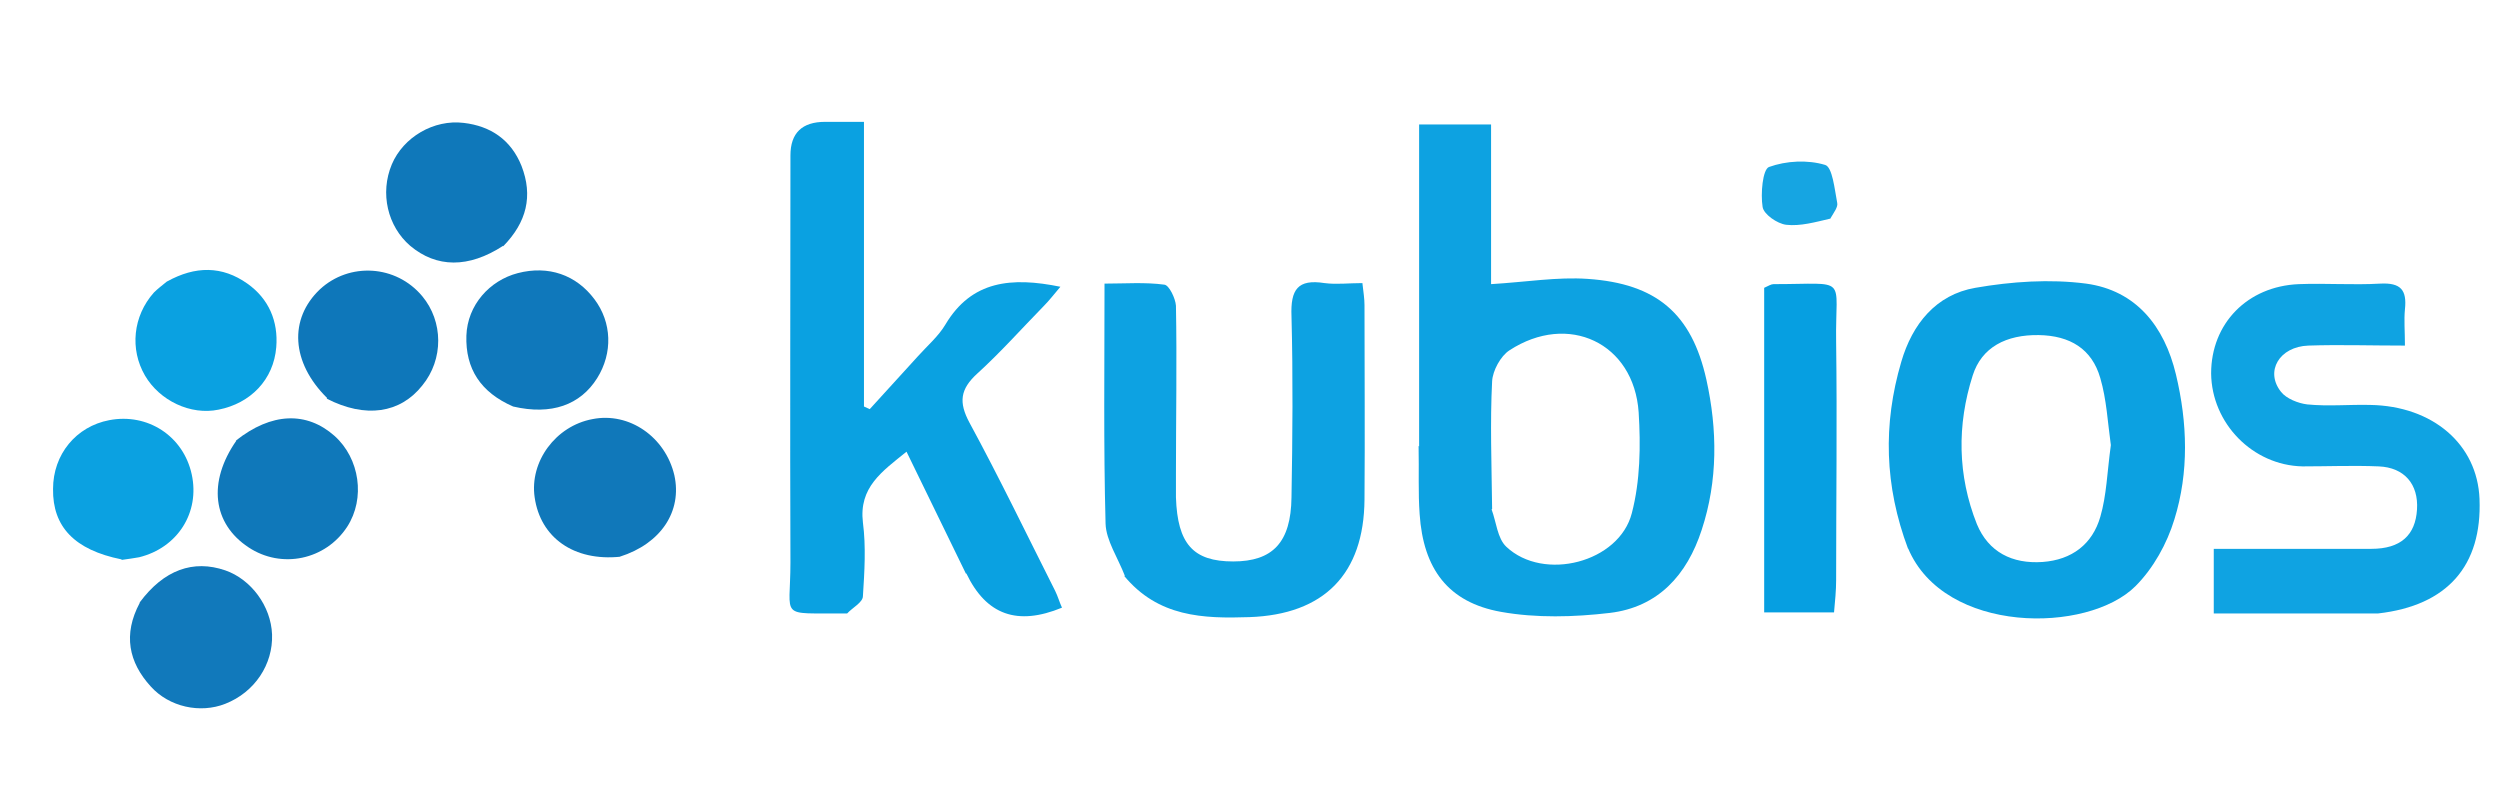
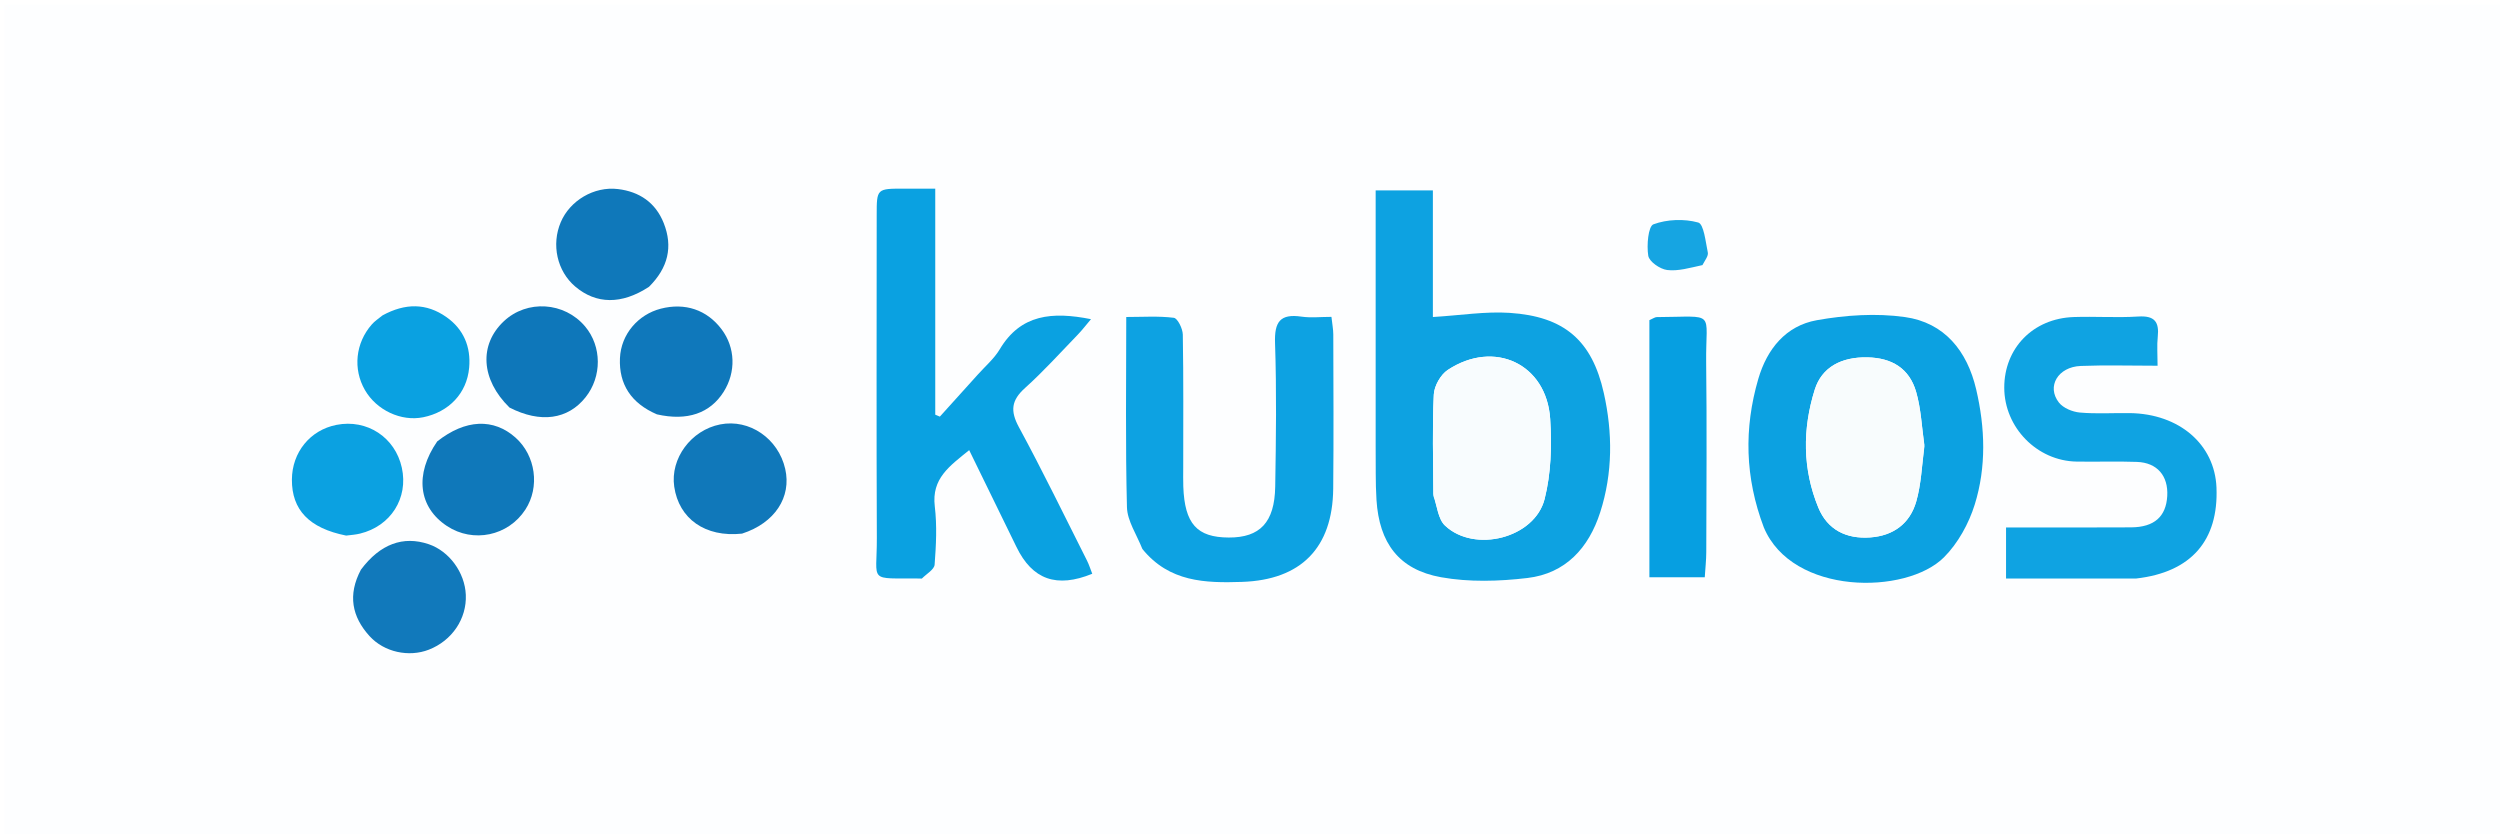
- <svg xmlns="http://www.w3.org/2000/svg" id="Layer_1" data-name="Layer 1" version="1.1" viewBox="0 0 476 152.7">
-   <defs>
-     <style>
-       .cls-1 {
-         fill: #1179bb;
-       }
- 
-       .cls-1, .cls-2, .cls-3, .cls-4, .cls-5, .cls-6, .cls-7, .cls-8, .cls-9, .cls-10, .cls-11, .cls-12, .cls-13, .cls-14 {
-         stroke-width: 0px;
-       }
- 
-       .cls-2 {
-         display: none;
-         fill: #fdfeff;
-       }
- 
-       .cls-3 {
-         fill: #0da2e1;
-       }
- 
-       .cls-4 {
-         fill: #0e77ba;
-       }
- 
-       .cls-5 {
-         fill: #1078ba;
-       }
- 
-       .cls-6 {
-         fill: #0aa1e1;
-       }
- 
-       .cls-7 {
-         fill: #0f78bb;
-       }
- 
-       .cls-8 {
-         fill: #0ba1e1;
-       }
- 
-       .cls-9 {
-         fill: #0ca1e1;
-       }
- 
-       .cls-10 {
-         fill: #16a5e2;
-       }
- 
-       .cls-11 {
-         fill: #0da2e2;
-       }
- 
-       .cls-12 {
-         fill: #0fa3e2;
-       }
- 
-       .cls-13 {
-         fill: #0f78ba;
-       }
- 
-       .cls-14 {
-         fill: #069fe1;
-       }
-     </style>
-   </defs>
-   <path class="cls-2" d="M338.5,151H0V9.7h475.7v141.3h-137.1M270.2,85.5c0,4.2,0,8.3.2,12.5.7,10.4,5.4,16.8,15.5,18.6,6.7,1.2,13.9,1,20.7.2,9.1-1.1,14.7-7.2,17.5-15.8,3-9.4,3-19.1.9-28.6-2.8-12.6-9.5-18.4-22.6-19.2-5.8-.4-11.8.6-18.4,1v-30.4h-13.7c0,20.6,0,40.7,0,61.8M184.1,109.5c3.7,7.6,9.5,9.6,18.1,6.1-.4-1.1-.8-2.2-1.3-3.2-5.4-10.7-10.6-21.5-16.3-32-2.1-3.9-1.8-6.5,1.5-9.4,4.4-4,8.5-8.5,12.6-12.8,1.1-1.1,2-2.3,3.2-3.7-9.3-1.8-16.9-1.2-21.9,7.2-1.3,2.2-3.4,4-5.2,6-3,3.4-6.1,6.8-9.2,10.1-.4-.2-.7-.3-1.1-.5V23.2c-2.9,0-5.2,0-7.4,0q-6.6,0-6.6,6.4c0,25.8,0,51.6,0,77.5,0,10.9-2.3,9.6,10.3,9.7.2,0,.4,0,.5,0,1.1-1.1,2.9-2.1,3-3.3.4-4.6.6-9.4,0-14-.8-6.7,3.6-9.7,8.3-13.5,3.9,8,7.5,15.4,11.5,23.5M363.4,104.9c6.7,16,34,15.9,43.1,6.8,3.4-3.4,6-8.1,7.4-12.7,2.8-9,2.5-18.4.3-27.6-2.2-9.2-7.6-16-17.1-17.3-6.9-1-14.2-.5-21.1.8-7.4,1.3-12,6.9-14.1,14.1-3.5,11.9-3.2,23.6,1.5,36M214.4,110c6.3,7.6,14.9,7.9,23.7,7.6,14.2-.5,21.7-8.2,21.9-22.4.1-12.3,0-24.7,0-37,0-1.3-.3-2.5-.4-4.2-2.6,0-4.9.3-7.2,0-5.1-.7-6.5,1.3-6.3,6.3.4,11.5.2,23,0,34.5-.1,8.6-3.7,12.2-11.1,12.2-7.7,0-10.6-3.3-10.9-12.2,0-1.5,0-3,0-4.5,0-10.7,0-21.3,0-32,0-1.4-1.2-3.9-2.2-4-3.7-.5-7.5-.2-11.4-.2,0,15.7-.2,30.7.2,45.7,0,3.3,2.3,6.5,3.9,10.3M453.2,116.8c12.7-1.5,19.3-9.1,18.8-21.8-.4-10.4-8.9-17.7-20.8-17.9-4,0-8,.2-12-.1-1.8-.2-4-1.1-5-2.4-3-3.9-.2-8.6,5.2-8.8,5.9-.2,11.9,0,18.4,0,0-2.7-.2-4.8,0-6.9.4-3.6-.8-5.1-4.7-4.9-5.1.3-10.3,0-15.5.1-9.8.3-16.7,7.5-16.7,17,0,9.5,7.9,17.6,17.4,17.7,4.8,0,9.7,0,14.5,0,4.9.2,7.5,3.4,7.3,8.2-.3,4.9-3.1,7.5-8.7,7.5-10,0-19.9,0-30,0v12.3c10.5,0,20.6,0,31.7,0M335.9,97.5v19.1h13.3c.1-2.2.4-4.1.4-6.1,0-15.1.2-30.2,0-45.4-.2-12.8,2.7-11.1-11.9-11-.4,0-.9.4-1.8.7,0,13.8,0,27.7,0,42.7M26.4,115c-3,5.8-2,11,2.3,15.6,3.5,3.9,9.5,5.1,14.2,3.3,5.6-2.2,9.1-7.4,8.9-13.2-.2-5.4-4-10.5-8.9-12.2-6.1-2.1-11.6,0-16.5,6.4M98,77.5c7,1.5,12.4-.4,15.7-5.6,3-4.7,2.8-10.6-.5-15-3.5-4.7-8.8-6.5-14.6-5-5.4,1.4-9.5,6.1-9.8,11.9-.3,6.3,2.7,10.8,9.2,13.6M96.1,46.6c4.3-4.3,5.5-9.4,3.2-15.1-2-4.9-5.9-7.6-11-8.2-5.7-.7-11.5,2.8-13.7,7.9-2.3,5.4-.9,11.8,3.5,15.5,5,4.3,11.1,4.4,18-.2M44.7,84.2c-5.2,7.7-4.2,15.5,2.6,20,6.3,4.2,14.7,2.4,18.8-3.9,3.5-5.4,2.5-12.9-2.4-17.3-5.2-4.7-12-4.5-19,1.2M118.5,106c7.5-2.5,11.5-8.7,10-15.5-1.7-7.3-8.6-12.1-15.6-10.7-7,1.4-12,8.2-11,14.9,1.1,7.7,7.4,12.2,16.7,11.2M62.6,76c7.1,3.6,13.7,2.7,17.9-2.6,4-5,3.9-12.2,0-17-5-5.9-13.9-6.5-19.5-1.3-6,5.6-5.5,14,1.7,20.9M31.5,53.8c-.8.7-1.6,1.2-2.2,2-3.9,4.5-4.6,10.7-1.7,15.8,2.8,4.8,8.7,7.6,14,6.5,6.2-1.2,10.5-5.7,11-11.9.4-5-1.3-9.2-5.5-12.1-4.8-3.4-9.9-3.4-15.6-.2M23.5,106.5c1-.2,2-.3,2.9-.5,7.4-1.8,11.6-8.5,10-15.8-1.6-7.3-8.4-11.7-15.7-10.3-6.3,1.2-10.7,6.6-10.7,13.1,0,7.3,4.1,11.7,13.4,13.5M348.9,41.3c.4-.9,1.2-1.9,1-2.7-.5-2.6-1-6.8-2.3-7.2-3.4-.9-7.5-.8-10.7.4-1.3.5-1.7,5-1.2,7.6.2,1.4,2.8,3.2,4.5,3.4,2.6.3,5.4-.5,8.8-1.5Z" />
-   <path class="cls-3" d="M270.2,85c0-20.6,0-40.7,0-61.3h13.7v30.4c6.7-.4,12.6-1.4,18.4-1,13.1.9,19.8,6.6,22.6,19.2,2.1,9.5,2.2,19.2-.9,28.6-2.8,8.6-8.3,14.7-17.5,15.8-6.8.8-14,1-20.7-.2-10.1-1.8-14.8-8.2-15.5-18.6-.3-4.1-.1-8.3-.2-13M284,97c.9,2.4,1.1,5.5,2.8,7.1,7.1,6.7,21.5,3,23.9-6.4,1.6-6.1,1.7-12.8,1.3-19.2-.9-13.2-13.4-19.1-24.6-11.8-1.7,1.1-3.2,3.9-3.3,5.9-.4,7.8-.1,15.6,0,24.3Z" />
-   <path class="cls-6" d="M183.9,109.2c-3.8-7.8-7.4-15.2-11.3-23.2-4.7,3.8-9.1,6.8-8.3,13.5.6,4.6.3,9.3,0,14,0,1.2-2,2.2-3,3.3,0,0-.3,0-.5,0-12.7-.1-10.3,1.2-10.3-9.7-.1-25.8,0-51.6,0-77.5q0-6.4,6.6-6.4c2.3,0,4.6,0,7.4,0v54.2c.4.2.7.3,1.1.5,3.1-3.4,6.1-6.7,9.2-10.1,1.8-2,3.9-3.8,5.2-6,5-8.4,12.6-9.1,21.9-7.2-1.2,1.4-2.1,2.6-3.2,3.7-4.2,4.3-8.2,8.8-12.6,12.8-3.3,3-3.6,5.5-1.5,9.4,5.7,10.5,10.9,21.3,16.3,32,.5,1,.8,2.1,1.3,3.2-8.5,3.5-14.4,1.4-18.2-6.5Z" />
-   <path class="cls-9" d="M363.3,104.5c-4.5-12-4.8-23.7-1.3-35.6,2.1-7.2,6.6-12.8,14.1-14.1,6.9-1.2,14.2-1.7,21.1-.8,9.5,1.3,14.9,8.1,17.1,17.3,2.2,9.2,2.5,18.6-.3,27.6-1.4,4.6-4,9.3-7.4,12.7-9.1,9.1-36.4,9.2-43.3-7.2M401.9,84.7c-.6-4.3-.8-8.6-2-12.7-1.6-5.6-5.8-8.1-11.7-8.2-6.2-.1-10.9,2.3-12.6,7.7-3,9.4-2.9,19,.8,28.3,2.2,5.3,6.7,7.6,12.5,7.2,5.6-.4,9.5-3.4,11-8.6,1.2-4.1,1.3-8.5,2-13.6Z" />
-   <path class="cls-11" d="M214.2,109.7c-1.4-3.6-3.6-6.8-3.7-10-.4-15-.2-29.9-.2-45.7,3.9,0,7.7-.3,11.4.2.9.1,2.1,2.6,2.2,4,.2,10.7,0,21.3,0,32,0,1.5,0,3,0,4.5.3,8.9,3.3,12.2,10.9,12.2,7.5,0,11-3.6,11.1-12.2.2-11.5.3-23,0-34.5-.2-5.1,1.2-7.1,6.3-6.3,2.3.3,4.6,0,7.2,0,.2,1.7.4,3,.4,4.2,0,12.3.1,24.7,0,37-.1,14.2-7.7,21.9-21.9,22.4-8.8.3-17.4,0-23.9-7.9Z" />
-   <path class="cls-12" d="M452.7,116.8c-10.6,0-20.7,0-31.2,0v-12.3c10.1,0,20.1,0,30,0,5.6,0,8.4-2.6,8.7-7.5.3-4.8-2.4-8-7.3-8.2-4.8-.2-9.7,0-14.5,0-9.5-.2-17.3-8.2-17.4-17.7,0-9.5,6.9-16.6,16.7-17,5.2-.2,10.3.2,15.5-.1,3.9-.2,5.1,1.2,4.7,4.9-.2,2.1,0,4.2,0,6.9-6.5,0-12.5-.2-18.4,0-5.5.2-8.3,4.9-5.2,8.8,1,1.3,3.3,2.2,5,2.4,4,.4,8,0,12,.1,11.9.2,20.4,7.5,20.8,17.9.5,12.7-6.1,20.3-19.3,21.8Z" />
-   <path class="cls-14" d="M335.9,97c0-14.4,0-28.3,0-42.2.9-.4,1.3-.7,1.8-.7,14.5,0,11.7-1.8,11.9,11,.2,15.1,0,30.2,0,45.4,0,1.9-.2,3.9-.4,6.1h-13.3c0-6.5,0-12.8,0-19.6Z" />
-   <path class="cls-1" d="M26.6,114.7c4.6-6.2,10.2-8.2,16.3-6.1,4.9,1.7,8.7,6.8,8.9,12.2.2,5.7-3.3,11-8.9,13.2-4.8,1.9-10.7.6-14.2-3.3-4.2-4.6-5.3-9.9-2.1-15.9Z" />
-   <path class="cls-7" d="M97.7,77.4c-6.2-2.7-9.1-7.2-8.9-13.5.2-5.8,4.4-10.5,9.8-11.9,5.8-1.5,11.1.3,14.6,5,3.3,4.4,3.5,10.2.5,15-3.2,5.1-8.7,7.1-16,5.4Z" />
-   <path class="cls-13" d="M95.8,46.8c-6.6,4.3-12.7,4.2-17.7,0-4.3-3.7-5.8-10-3.5-15.5,2.2-5.2,8-8.6,13.7-7.9,5.1.6,9,3.2,11,8.2,2.2,5.7,1,10.7-3.5,15.3Z" />
-   <path class="cls-13" d="M44.9,83.9c6.8-5.4,13.5-5.6,18.8-.9,4.8,4.3,5.9,11.9,2.4,17.3-4.1,6.3-12.5,8.1-18.8,3.9-6.8-4.5-7.8-12.4-2.3-20.3Z" />
-   <path class="cls-5" d="M118.1,106c-8.8.9-15.2-3.6-16.3-11.3-1-6.8,4-13.6,11-14.9,7-1.4,13.9,3.4,15.6,10.7,1.5,6.8-2.5,13-10.4,15.5Z" />
-   <path class="cls-4" d="M62.3,75.8c-6.9-6.8-7.3-15.1-1.4-20.7,5.6-5.2,14.5-4.7,19.5,1.3,4,4.8,4.1,12,0,17-4.2,5.3-10.8,6.3-18.2,2.5Z" />
-   <path class="cls-6" d="M31.8,53.6c5.4-3,10.5-3,15.3.4,4.1,2.9,5.9,7.2,5.5,12.1-.5,6.2-4.9,10.7-11,11.9-5.3,1.1-11.2-1.7-14-6.5-2.9-5-2.3-11.3,1.7-15.8.7-.7,1.5-1.3,2.6-2.2Z" />
-   <path class="cls-8" d="M23.1,106.5c-8.9-1.8-13.1-6.2-13-13.4,0-6.6,4.4-11.9,10.7-13.1,7.3-1.4,14.1,3,15.7,10.3,1.6,7.3-2.7,14-10,15.8-1,.2-2,.3-3.3.5Z" />
-   <path class="cls-10" d="M348.6,41.6c-3,.7-5.8,1.5-8.5,1.2-1.7-.2-4.3-2-4.5-3.4-.4-2.5,0-7.1,1.2-7.6,3.3-1.2,7.4-1.4,10.7-.4,1.4.4,1.8,4.6,2.3,7.2.2.8-.6,1.8-1.3,3Z" />
+ <svg xmlns="http://www.w3.org/2000/svg" version="1.1" id="Layer_1" x="0px" y="0px" width="100%" viewBox="0 0 600 200" enable-background="new 0 0 600 200" xml:space="preserve">
+   <path fill="#FDFEFF" opacity="1" stroke="none" d=" M428,201   C285.378,201 143.256,201 1.067,201   C1.067,134.399 1.067,67.797 1.067,1.098   C201,1.098 401,1.098 600.973,1.098   C600.973,67.744 600.973,134.372 600.973,201   C543.464,201 485.982,201 428,201  M330.157,107.495   C330.212,111.654 330.092,115.824 330.355,119.969   C331.012,130.328 335.732,136.72 345.862,138.538   C352.581,139.744 359.76,139.53 366.587,138.72   C375.733,137.636 381.3,131.52 384.055,122.934   C387.078,113.511 387.049,103.862 384.917,94.336   C382.089,81.697 375.434,75.953 362.33,75.088   C356.494,74.703 350.568,75.678 343.891,76.084   C343.891,66.025 343.891,55.839 343.891,45.702   C338.875,45.702 334.663,45.702 330.158,45.702   C330.158,66.257 330.158,86.377 330.157,107.495  M244.08,131.557   C247.755,139.147 253.618,141.186 262.14,137.705   C261.722,136.646 261.385,135.543 260.873,134.528   C255.48,123.838 250.251,113.057 244.547,102.535   C242.416,98.603 242.715,96.076 246.02,93.105   C250.47,89.105 254.492,84.627 258.662,80.32   C259.719,79.229 260.643,78.01 261.839,76.601   C252.569,74.753 244.97,75.388 239.943,83.823   C238.602,86.073 236.494,87.869 234.715,89.852   C231.674,93.24 228.616,96.611 225.565,99.989   C225.197,99.834 224.829,99.678 224.461,99.522   C224.461,81.649 224.461,63.776 224.461,45.283   C221.582,45.283 219.302,45.29 217.022,45.282   C210.417,45.259 210.408,45.257 210.407,51.658   C210.403,77.481 210.329,103.304 210.442,129.127   C210.489,140.019 208.134,138.72 220.787,138.841   C220.954,138.842 221.193,138.911 221.276,138.828   C222.349,137.738 224.221,136.69 224.31,135.51   C224.664,130.873 224.901,126.138 224.349,121.54   C223.543,114.822 227.903,111.86 232.603,108.035   C236.49,115.987 240.128,123.43 244.08,131.557  M423.447,126.922   C430.118,142.906 457.497,142.829 466.565,133.742   C469.921,130.378 472.515,125.66 473.938,121.086   C476.746,112.056 476.44,102.668 474.278,93.436   C472.115,84.206 466.668,77.434 457.18,76.093   C450.284,75.118 442.936,75.617 436.038,76.849   C428.616,78.174 424.087,83.737 421.985,90.959   C418.531,102.822 418.785,114.599 423.447,126.922  M274.36,132.076   C280.63,139.721 289.296,139.949 298.08,139.656   C312.256,139.182 319.828,131.487 319.971,117.27   C320.095,104.944 320.016,92.617 319.99,80.291   C319.988,79.024 319.732,77.758 319.546,76.047   C316.942,76.047 314.604,76.319 312.354,75.992   C307.213,75.245 305.838,77.257 306.009,82.329   C306.394,93.809 306.242,105.314 306.051,116.804   C305.909,125.382 302.381,129.033 294.913,129.007   C287.25,128.981 284.32,125.71 283.992,116.777   C283.936,115.28 283.973,113.779 283.973,112.28   C283.972,101.619 284.055,90.957 283.874,80.299   C283.85,78.881 282.625,76.384 281.721,76.271   C278.026,75.808 274.24,76.078 270.301,76.078   C270.301,91.819 270.088,106.785 270.469,121.736   C270.552,125 272.758,128.21 274.36,132.076  M513.154,138.835   C525.898,137.335 532.475,129.698 531.955,117.003   C531.53,106.635 523.016,99.307 511.158,99.144   C507.16,99.089 503.138,99.366 499.17,99.01   C497.402,98.851 495.181,97.941 494.138,96.61   C491.12,92.758 493.917,88.047 499.375,87.83   C505.316,87.593 511.274,87.776 517.82,87.776   C517.82,85.068 517.637,82.931 517.861,80.837   C518.248,77.212 517.07,75.717 513.179,75.965   C508.034,76.293 502.848,75.909 497.688,76.089   C487.925,76.428 481.005,83.563 481.022,93.053   C481.04,102.579 488.874,110.619 498.378,110.781   C503.21,110.864 508.048,110.681 512.874,110.858   C517.731,111.035 520.417,114.213 520.139,119.047   C519.854,123.979 517.037,126.525 511.486,126.564   C501.527,126.635 491.568,126.584 481.451,126.584   C481.451,130.943 481.451,134.644 481.451,138.851   C491.965,138.851 502.097,138.851 513.154,138.835  M395.854,119.5   C395.854,125.76 395.854,132.02 395.854,138.551   C400.539,138.551 404.61,138.551 409.142,138.551   C409.28,136.365 409.503,134.421 409.507,132.477   C409.536,117.355 409.667,102.232 409.479,87.112   C409.32,74.288 412.16,76.032 397.616,76.104   C397.175,76.107 396.736,76.46 395.853,76.84   C395.853,90.651 395.853,104.576 395.854,119.5  M86.426,137.033   C83.403,142.786 84.473,148.021 88.683,152.657   C92.212,156.544 98.152,157.779 102.914,155.925   C108.493,153.754 112.039,148.498 111.796,142.763   C111.568,137.398 107.814,132.276 102.885,130.605   C96.784,128.537 91.235,130.543 86.426,137.033  M158.007,99.586   C164.972,101.11 170.445,99.168 173.685,94.022   C176.675,89.272 176.483,83.422 173.191,79.041   C169.674,74.36 164.414,72.577 158.575,74.087   C153.19,75.478 149.033,80.18 148.787,85.978   C148.52,92.234 151.471,96.781 158.007,99.586  M156.064,68.611   C160.341,64.28 161.546,59.238 159.299,53.555   C157.346,48.614 153.448,45.99 148.301,45.373   C142.552,44.684 136.791,48.142 134.588,53.311   C132.282,58.72 133.704,65.075 138.046,68.764   C143.078,73.039 149.189,73.138 156.064,68.611  M104.682,106.202   C99.44,113.88 100.452,121.742 107.263,126.24   C113.566,130.402 121.981,128.637 126.097,122.29   C129.605,116.881 128.572,109.353 123.729,105.03   C118.481,100.347 111.724,100.579 104.682,106.202  M178.468,127.997   C185.978,125.524 189.995,119.305 188.453,112.539   C186.787,105.228 179.855,100.482 172.852,101.858   C165.858,103.231 160.831,110.037 161.814,116.801   C162.934,124.507 169.252,129.015 178.468,127.997  M122.604,98.003   C129.751,101.633 136.298,100.667 140.527,95.357   C144.495,90.376 144.455,83.149 140.435,78.359   C135.467,72.442 126.487,71.863 120.918,77.102   C114.95,82.717 115.376,91.064 122.604,98.003  M91.494,75.883   C90.741,76.534 89.9,77.107 89.248,77.847   C85.311,82.314 84.672,88.561 87.58,93.608   C90.373,98.455 96.275,101.214 101.561,100.143   C107.718,98.895 112.053,94.403 112.6,88.235   C113.041,83.276 111.291,79.024 107.143,76.102   C102.33,72.711 97.253,72.722 91.494,75.883  M83.467,128.551   C84.447,128.392 85.444,128.296 86.406,128.063   C93.782,126.272 98.041,119.548 96.442,112.259   C94.839,104.951 88.086,100.525 80.747,101.971   C74.435,103.214 70.093,108.547 70.057,115.098   C70.018,122.352 74.166,126.763 83.467,128.551  M408.882,63.328   C409.241,62.412 410.046,61.402 409.876,60.598   C409.336,58.041 408.925,53.777 407.571,53.403   C404.211,52.473 400.096,52.627 396.832,53.832   C395.572,54.296 395.175,58.878 395.584,61.389   C395.813,62.794 398.4,64.586 400.102,64.801   C402.751,65.136 405.551,64.276 408.882,63.328  z" />
+   <path fill="#0DA2E1" opacity="1" stroke="none" d=" M330.158,106.996   C330.158,86.377 330.158,66.257 330.158,45.702   C334.663,45.702 338.875,45.702 343.891,45.702   C343.891,55.839 343.891,66.025 343.891,76.084   C350.568,75.678 356.494,74.703 362.33,75.088   C375.434,75.953 382.089,81.697 384.917,94.336   C387.049,103.862 387.078,113.511 384.055,122.934   C381.3,131.52 375.733,137.636 366.587,138.72   C359.76,139.53 352.581,139.744 345.862,138.538   C335.732,136.72 331.012,130.328 330.355,119.969   C330.092,115.824 330.212,111.654 330.158,106.996  M344.018,119.041   C344.91,121.452 345.135,124.572 346.812,126.149   C353.895,132.811 368.329,129.148 370.709,119.757   C372.264,113.622 372.458,106.923 372.047,100.554   C371.193,87.334 358.627,81.418 347.46,88.787   C345.741,89.921 344.212,92.64 344.111,94.7   C343.729,102.493 343.972,110.316 344.018,119.041  z" />
+   <path fill="#0AA1E1" opacity="1" stroke="none" d=" M243.924,131.215   C240.128,123.43 236.49,115.987 232.603,108.035   C227.903,111.86 223.543,114.822 224.349,121.54   C224.901,126.138 224.664,130.873 224.31,135.51   C224.221,136.69 222.349,137.738 221.276,138.828   C221.193,138.911 220.954,138.842 220.787,138.841   C208.134,138.72 210.489,140.019 210.442,129.127   C210.329,103.304 210.403,77.481 210.407,51.658   C210.408,45.257 210.417,45.259 217.022,45.282   C219.302,45.29 221.582,45.283 224.461,45.283   C224.461,63.776 224.461,81.649 224.461,99.522   C224.829,99.678 225.197,99.834 225.565,99.989   C228.616,96.611 231.674,93.24 234.715,89.852   C236.494,87.869 238.602,86.073 239.943,83.823   C244.97,75.388 252.569,74.753 261.839,76.601   C260.643,78.01 259.719,79.229 258.662,80.32   C254.492,84.627 250.47,89.105 246.02,93.105   C242.715,96.076 242.416,98.603 244.547,102.535   C250.251,113.057 255.48,123.838 260.873,134.528   C261.385,135.543 261.722,136.646 262.14,137.705   C253.618,141.186 247.755,139.147 243.924,131.215  z" />
+   <path fill="#0CA1E1" opacity="1" stroke="none" d=" M423.313,126.569   C418.785,114.599 418.531,102.822 421.985,90.959   C424.087,83.737 428.616,78.174 436.038,76.849   C442.936,75.617 450.284,75.118 457.18,76.093   C466.668,77.434 472.115,84.206 474.278,93.436   C476.44,102.668 476.746,112.056 473.938,121.086   C472.515,125.66 469.921,130.378 466.565,133.742   C457.497,142.829 430.118,142.906 423.313,126.569  M461.85,106.745   C461.224,102.49 461.052,98.104 459.861,94.014   C458.241,88.452 454.082,85.886 448.173,85.769   C441.953,85.646 437.243,88.103 435.542,93.51   C432.576,102.94 432.594,112.555 436.387,121.795   C438.574,127.122 443.077,129.403 448.878,128.979   C454.448,128.573 458.389,125.621 459.896,120.365   C461.07,116.27 461.244,111.889 461.85,106.745  z" />
+   <path fill="#0DA2E2" opacity="1" stroke="none" d=" M274.173,131.76   C272.758,128.21 270.552,125 270.469,121.736   C270.088,106.785 270.301,91.819 270.301,76.078   C274.24,76.078 278.026,75.808 281.721,76.271   C282.625,76.384 283.85,78.881 283.874,80.299   C284.055,90.957 283.972,101.619 283.973,112.28   C283.973,113.779 283.936,115.28 283.992,116.777   C284.32,125.71 287.25,128.981 294.913,129.007   C302.381,129.033 305.909,125.382 306.051,116.804   C306.242,105.314 306.394,93.809 306.009,82.329   C305.838,77.257 307.213,75.245 312.354,75.992   C314.604,76.319 316.942,76.047 319.546,76.047   C319.732,77.758 319.988,79.024 319.99,80.291   C320.016,92.617 320.095,104.944 319.971,117.27   C319.828,131.487 312.256,139.182 298.08,139.656   C289.296,139.949 280.63,139.721 274.173,131.76  z" />
+   <path fill="#0FA3E2" opacity="1" stroke="none" d=" M512.691,138.843   C502.097,138.851 491.965,138.851 481.451,138.851   C481.451,134.644 481.451,130.943 481.451,126.584   C491.568,126.584 501.527,126.635 511.486,126.564   C517.037,126.525 519.854,123.979 520.139,119.047   C520.417,114.213 517.731,111.035 512.874,110.858   C508.048,110.681 503.21,110.864 498.378,110.781   C488.874,110.619 481.04,102.579 481.022,93.053   C481.005,83.563 487.925,76.428 497.688,76.089   C502.848,75.909 508.034,76.293 513.179,75.965   C517.07,75.717 518.248,77.212 517.861,80.837   C517.637,82.931 517.82,85.068 517.82,87.776   C511.274,87.776 505.316,87.593 499.375,87.83   C493.917,88.047 491.12,92.758 494.138,96.61   C495.181,97.941 497.402,98.851 499.17,99.01   C503.138,99.366 507.16,99.089 511.158,99.144   C523.016,99.307 531.53,106.635 531.955,117.003   C532.475,129.698 525.898,137.335 512.691,138.843  z" />
+   <path fill="#069FE1" opacity="1" stroke="none" d=" M395.854,119   C395.853,104.576 395.853,90.651 395.853,76.84   C396.736,76.46 397.175,76.107 397.616,76.104   C412.16,76.032 409.32,74.288 409.479,87.112   C409.667,102.232 409.536,117.355 409.507,132.477   C409.503,134.421 409.28,136.365 409.142,138.551   C404.61,138.551 400.539,138.551 395.854,138.551   C395.854,132.02 395.854,125.76 395.854,119  z" />
+   <path fill="#1179BB" opacity="1" stroke="none" d=" M86.623,136.723   C91.235,130.543 96.784,128.537 102.885,130.605   C107.814,132.276 111.568,137.398 111.796,142.763   C112.039,148.498 108.493,153.754 102.914,155.925   C98.152,157.779 92.212,156.544 88.683,152.657   C84.473,148.021 83.403,142.786 86.623,136.723  z" />
+   <path fill="#0F78BB" opacity="1" stroke="none" d=" M157.659,99.446   C151.471,96.781 148.52,92.234 148.787,85.978   C149.033,80.18 153.19,75.478 158.575,74.087   C164.414,72.577 169.674,74.36 173.191,79.041   C176.483,83.422 176.675,89.272 173.685,94.022   C170.445,99.168 164.972,101.11 157.659,99.446  z" />
+   <path fill="#0F78BA" opacity="1" stroke="none" d=" M155.763,68.829   C149.189,73.138 143.078,73.039 138.046,68.764   C133.704,65.075 132.282,58.72 134.588,53.311   C136.791,48.142 142.552,44.684 148.301,45.373   C153.448,45.99 157.346,48.614 159.299,53.555   C161.546,59.238 160.341,64.28 155.763,68.829  z" />
+   <path fill="#0F78BA" opacity="1" stroke="none" d=" M104.935,105.934   C111.724,100.579 118.481,100.347 123.729,105.03   C128.572,109.353 129.605,116.881 126.097,122.29   C121.981,128.637 113.566,130.402 107.263,126.24   C100.452,121.742 99.44,113.88 104.935,105.934  z" />
+   <path fill="#1078BA" opacity="1" stroke="none" d=" M178.089,128.071   C169.252,129.015 162.934,124.507 161.814,116.801   C160.831,110.037 165.858,103.231 172.852,101.858   C179.855,100.482 186.787,105.228 188.453,112.539   C189.995,119.305 185.978,125.524 178.089,128.071  z" />
+   <path fill="#0E77BA" opacity="1" stroke="none" d=" M122.284,97.816   C115.376,91.064 114.95,82.717 120.918,77.102   C126.487,71.863 135.467,72.442 140.435,78.359   C144.455,83.149 144.495,90.376 140.527,95.357   C136.298,100.667 129.751,101.633 122.284,97.816  z" />
+   <path fill="#0AA1E1" opacity="1" stroke="none" d=" M91.811,75.689   C97.253,72.722 102.33,72.711 107.143,76.102   C111.291,79.024 113.041,83.276 112.6,88.235   C112.053,94.403 107.718,98.895 101.561,100.143   C96.275,101.214 90.373,98.455 87.58,93.608   C84.672,88.561 85.311,82.314 89.248,77.847   C89.9,77.107 90.741,76.534 91.811,75.689  z" />
+   <path fill="#0BA1E1" opacity="1" stroke="none" d=" M83.077,128.54   C74.166,126.763 70.018,122.352 70.057,115.098   C70.093,108.547 74.435,103.214 80.747,101.971   C88.086,100.525 94.839,104.951 96.442,112.259   C98.041,119.548 93.782,126.272 86.406,128.063   C85.444,128.296 84.447,128.392 83.077,128.54  z" />
+   <path fill="#16A5E2" opacity="1" stroke="none" d=" M408.585,63.625   C405.551,64.276 402.751,65.136 400.102,64.801   C398.4,64.586 395.813,62.794 395.584,61.389   C395.175,58.878 395.572,54.296 396.832,53.832   C400.096,52.627 404.211,52.473 407.571,53.403   C408.925,53.777 409.336,58.041 409.876,60.598   C410.046,61.402 409.241,62.412 408.585,63.625  z" />
+   <path fill="#F8FCFE" opacity="1" stroke="none" d=" M344,118.585   C343.972,110.316 343.729,102.493 344.111,94.7   C344.212,92.64 345.741,89.921 347.46,88.787   C358.627,81.418 371.193,87.334 372.047,100.554   C372.458,106.923 372.264,113.622 370.709,119.757   C368.329,129.148 353.895,132.811 346.812,126.149   C345.135,124.572 344.91,121.452 344,118.585  z" />
+   <path fill="#F8FCFD" opacity="1" stroke="none" d=" M461.856,107.19   C461.244,111.889 461.07,116.27 459.896,120.365   C458.389,125.621 454.448,128.573 448.878,128.979   C443.077,129.403 438.574,127.122 436.387,121.795   C432.594,112.555 432.576,102.94 435.542,93.51   C437.243,88.103 441.953,85.646 448.173,85.769   C454.082,85.886 458.241,88.452 459.861,94.014   C461.052,98.104 461.224,102.49 461.856,107.19  z" />
</svg>
